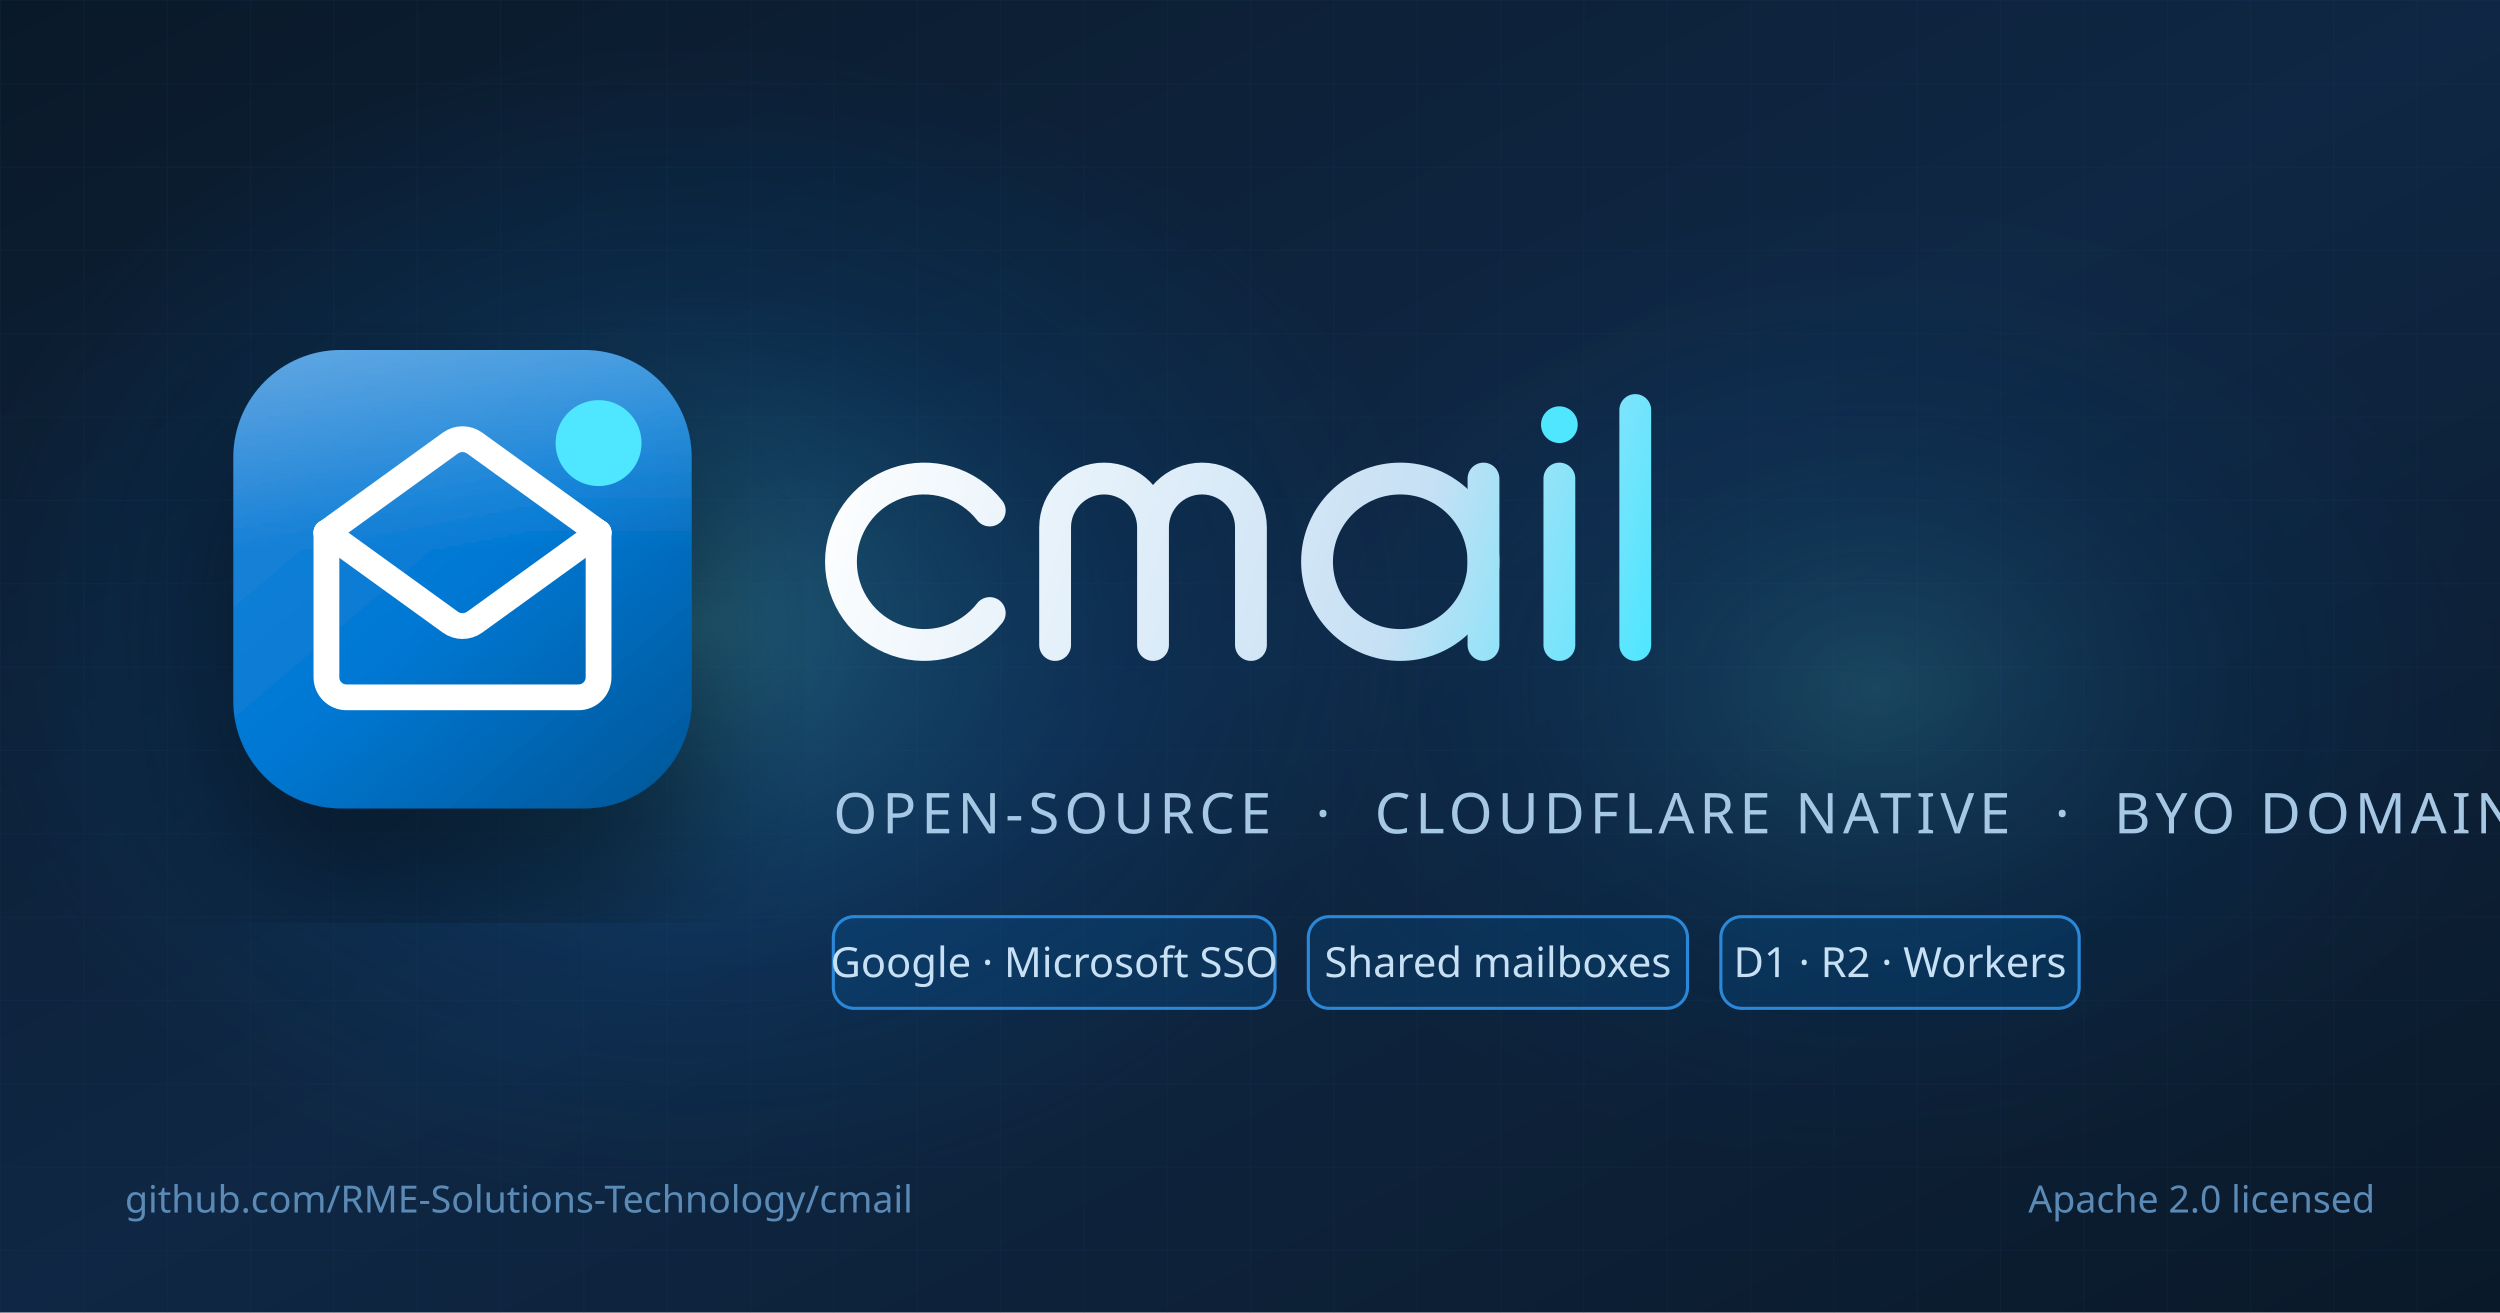
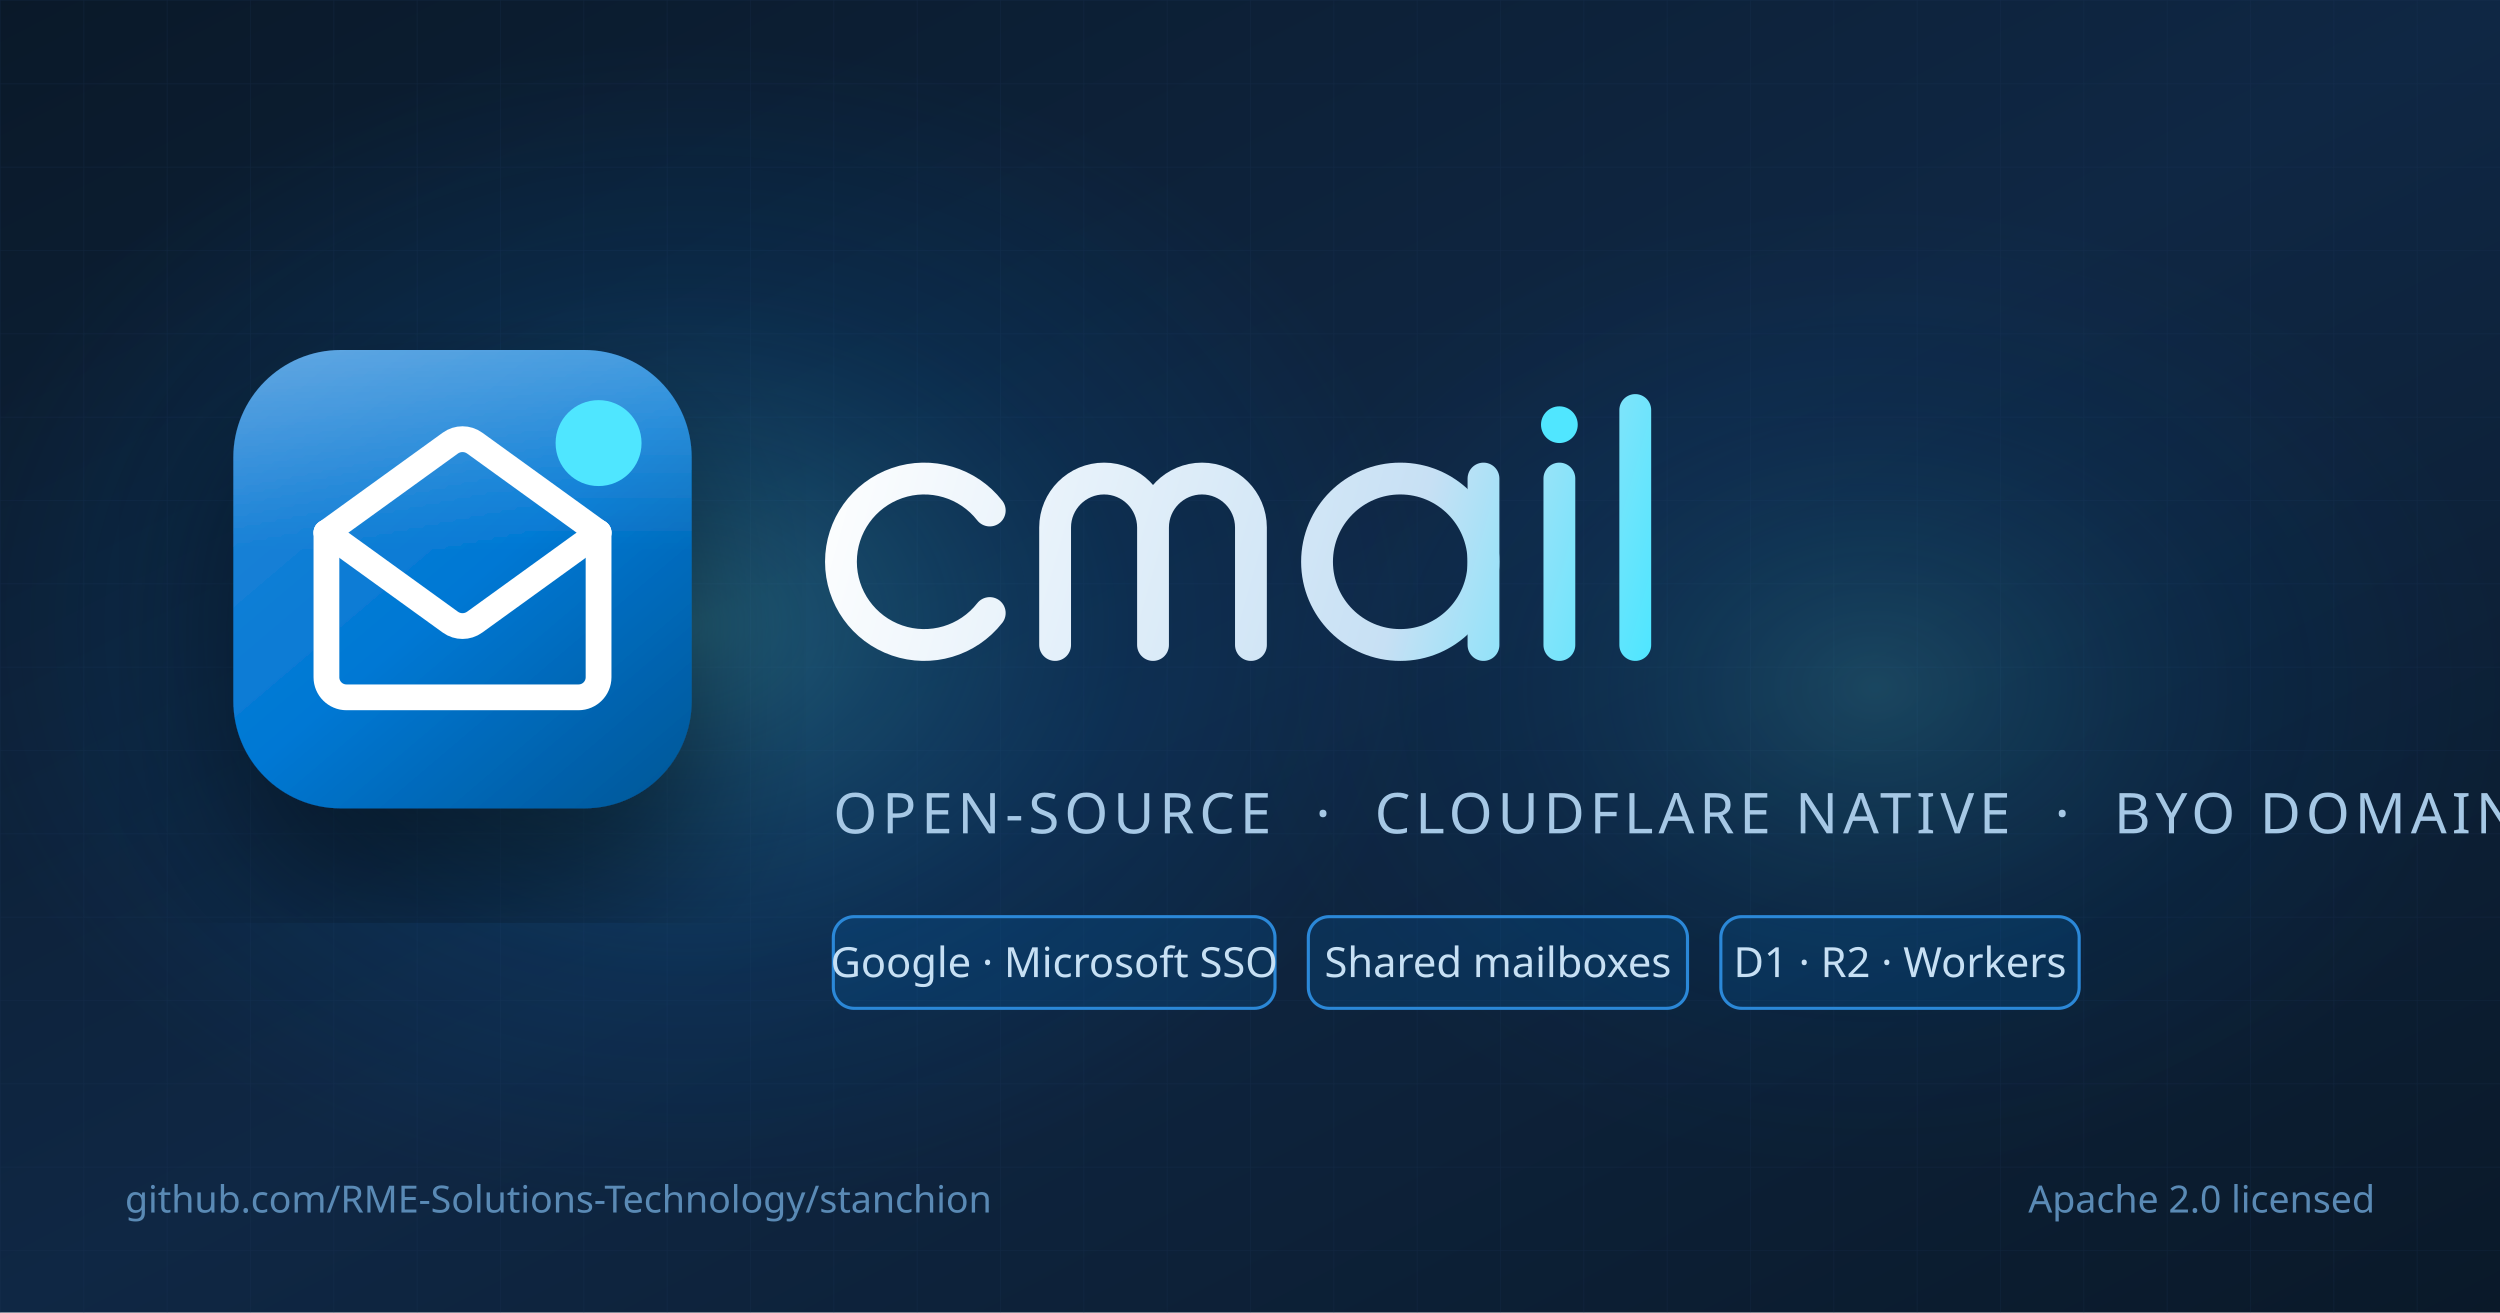
<svg xmlns="http://www.w3.org/2000/svg" viewBox="0 0 1200 630" role="img" aria-label="cmail — open-source email on Cloudflare" fill="none">
  <defs>
    <linearGradient id="bg" x1="0" y1="0" x2="1" y2="1">
      <stop offset="0%" stop-color="#0A1929" />
      <stop offset="50%" stop-color="#0F2744" />
      <stop offset="100%" stop-color="#0A1929" />
    </linearGradient>
    <linearGradient id="ink" gradientUnits="userSpaceOnUse" x1="0" y1="8" x2="169" y2="56">
      <stop offset="0%" stop-color="#FFFFFF" />
      <stop offset="70%" stop-color="#C7E0F4" />
      <stop offset="100%" stop-color="#50E6FF" />
    </linearGradient>
    <linearGradient id="tile" x1="0" y1="0" x2="0.85" y2="1">
      <stop offset="0%" stop-color="#2B88D8" />
      <stop offset="55%" stop-color="#0078D4" />
      <stop offset="100%" stop-color="#005A9E" />
    </linearGradient>
    <linearGradient id="gloss" x1="0" y1="0" x2="0" y2="1">
      <stop offset="0%" stop-color="#FFFFFF" stop-opacity="0.26" />
      <stop offset="100%" stop-color="#FFFFFF" stop-opacity="0" />
    </linearGradient>
    <radialGradient id="glow" cx="50%" cy="50%" r="50%">
      <stop offset="0%" stop-color="#50E6FF" stop-opacity="0.30" />
      <stop offset="60%" stop-color="#0078D4" stop-opacity="0.10" />
      <stop offset="100%" stop-color="#0078D4" stop-opacity="0" />
    </radialGradient>
    <filter id="soft" x="-25%" y="-25%" width="150%" height="150%">
      <feGaussianBlur in="SourceAlpha" stdDeviation="10" />
      <feOffset dx="0" dy="12" result="o" />
      <feComponentTransfer>
        <feFuncA type="linear" slope="0.45" />
      </feComponentTransfer>
      <feMerge>
        <feMergeNode />
        <feMergeNode in="SourceGraphic" />
      </feMerge>
    </filter>
    <pattern id="grid" x="0" y="0" width="40" height="40" patternUnits="userSpaceOnUse">
      <path d="M40 0 L0 0 0 40" fill="none" stroke="#1E3A5F" stroke-width="0.5" opacity="0.3" />
    </pattern>
  </defs>
  <rect width="1200" height="630" fill="url(#bg)" />
  <rect width="1200" height="630" fill="url(#grid)" />
  <ellipse cx="330" cy="300" rx="360" ry="280" fill="url(#glow)" />
  <ellipse cx="900" cy="330" rx="300" ry="230" fill="url(#glow)" opacity="0.6" />
  <g transform="translate(112 168) scale(3.4375)" filter="url(#soft)">
    <rect x="0" y="0" width="64" height="64" rx="15" fill="url(#tile)" />
    <path d="M0 15A15 15 0 0 1 15 0h34a15 15 0 0 1 15 15v13H0z" fill="url(#gloss)" />
    <g stroke="#FFFFFF" stroke-width="3.6" stroke-linecap="round" stroke-linejoin="round">
      <path d="M13 25.5v20.2a2.8 2.8 0 0 0 2.8 2.8h32.4a2.8 2.8 0 0 0 2.8-2.8V25.5" />
      <path d="M13 25.5 30.3 38a2.9 2.9 0 0 0 3.4 0L51 25.5" />
      <path d="M13 25.5 30.3 13a2.9 2.9 0 0 1 3.4 0L51 25.5" />
    </g>
    <circle cx="51" cy="13" r="6" fill="#50E6FF" />
  </g>
  <g transform="translate(396 178) scale(2.35)">
    <g stroke="url(#ink)" stroke-width="6.5" stroke-linecap="round" stroke-linejoin="round">
      <path d="M33.65 28.53A17 17 0 1 0 33.65 49.47" />
      <path d="M47 56V32A10 10 0 0 1 67 32V56M67 32A10 10 0 0 1 87 32V56" />
      <circle cx="117.5" cy="39" r="17" />
      <path d="M134.5 22V56" />
      <path d="M150 22V56" />
      <path d="M165.5 8V56" />
    </g>
    <circle cx="150" cy="11" r="3.75" fill="#50E6FF" />
  </g>
  <g transform="translate(400 400)" font-family="'Segoe UI', system-ui, sans-serif" fill="#A6C8E5">
    <text x="0" y="0" font-size="27" font-weight="400" letter-spacing="2.4">OPEN‑SOURCE  ·  CLOUDFLARE NATIVE  ·  BYO DOMAIN</text>
  </g>
  <g transform="translate(400 440)" font-family="'Segoe UI', system-ui, sans-serif" font-size="20">
    <g>
      <rect x="0" y="0" width="212" height="44" rx="10" fill="#0078D4" fill-opacity="0.16" stroke="#2B88D8" stroke-width="1.5" />
      <text x="106" y="29" text-anchor="middle" fill="#C7E0F4" font-weight="500">Google · Microsoft SSO</text>
    </g>
    <g transform="translate(228 0)">
      <rect x="0" y="0" width="182" height="44" rx="10" fill="#0078D4" fill-opacity="0.16" stroke="#2B88D8" stroke-width="1.5" />
      <text x="91" y="29" text-anchor="middle" fill="#C7E0F4" font-weight="500">Shared mailboxes</text>
    </g>
    <g transform="translate(426 0)">
      <rect x="0" y="0" width="172" height="44" rx="10" fill="#0078D4" fill-opacity="0.16" stroke="#2B88D8" stroke-width="1.5" />
      <text x="86" y="29" text-anchor="middle" fill="#C7E0F4" font-weight="500">D1 · R2 · Workers</text>
    </g>
  </g>
  <g transform="translate(60 582)" font-family="'Segoe UI', system-ui, sans-serif" font-size="18" fill="#5A8AB5">
-     <text x="0" y="0">github.com/RME-Solutions-Technology/cmail</text>
+     <text x="0" y="0">github.com/RME-Solutions-Technology/stanchion</text>
    <text x="1080" y="0" text-anchor="end">Apache 2.0 licensed</text>
  </g>
</svg>
